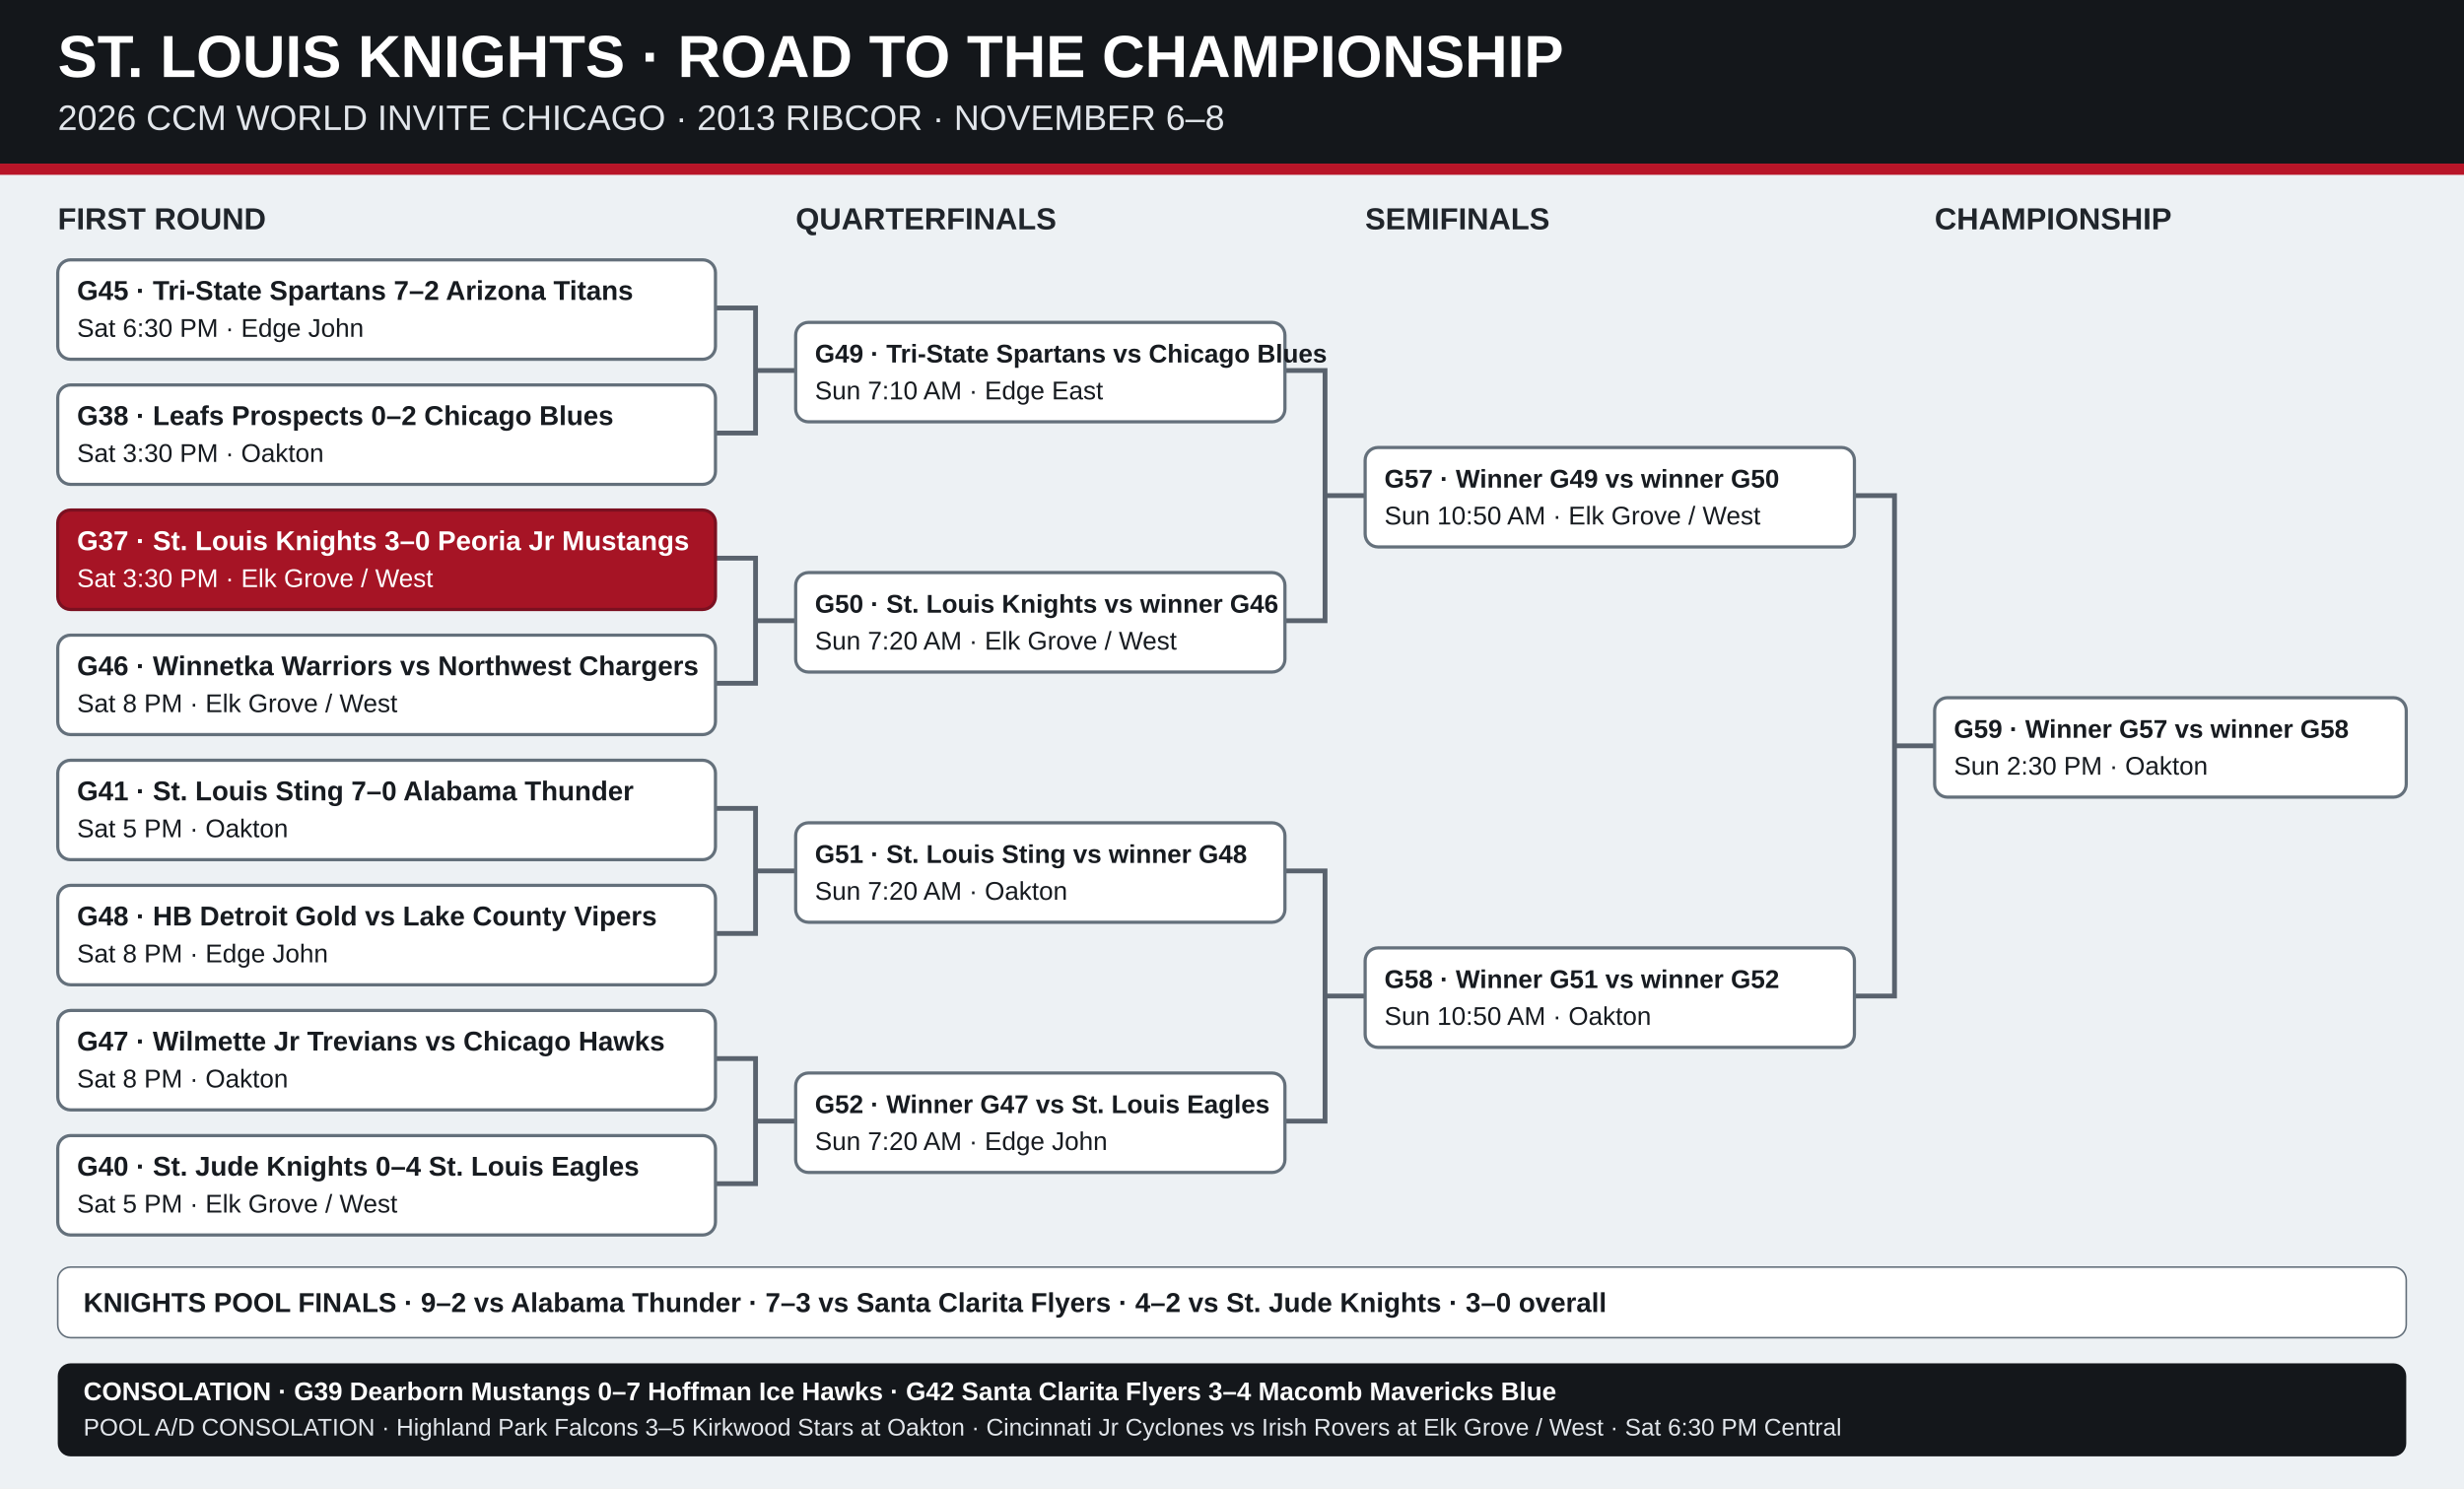
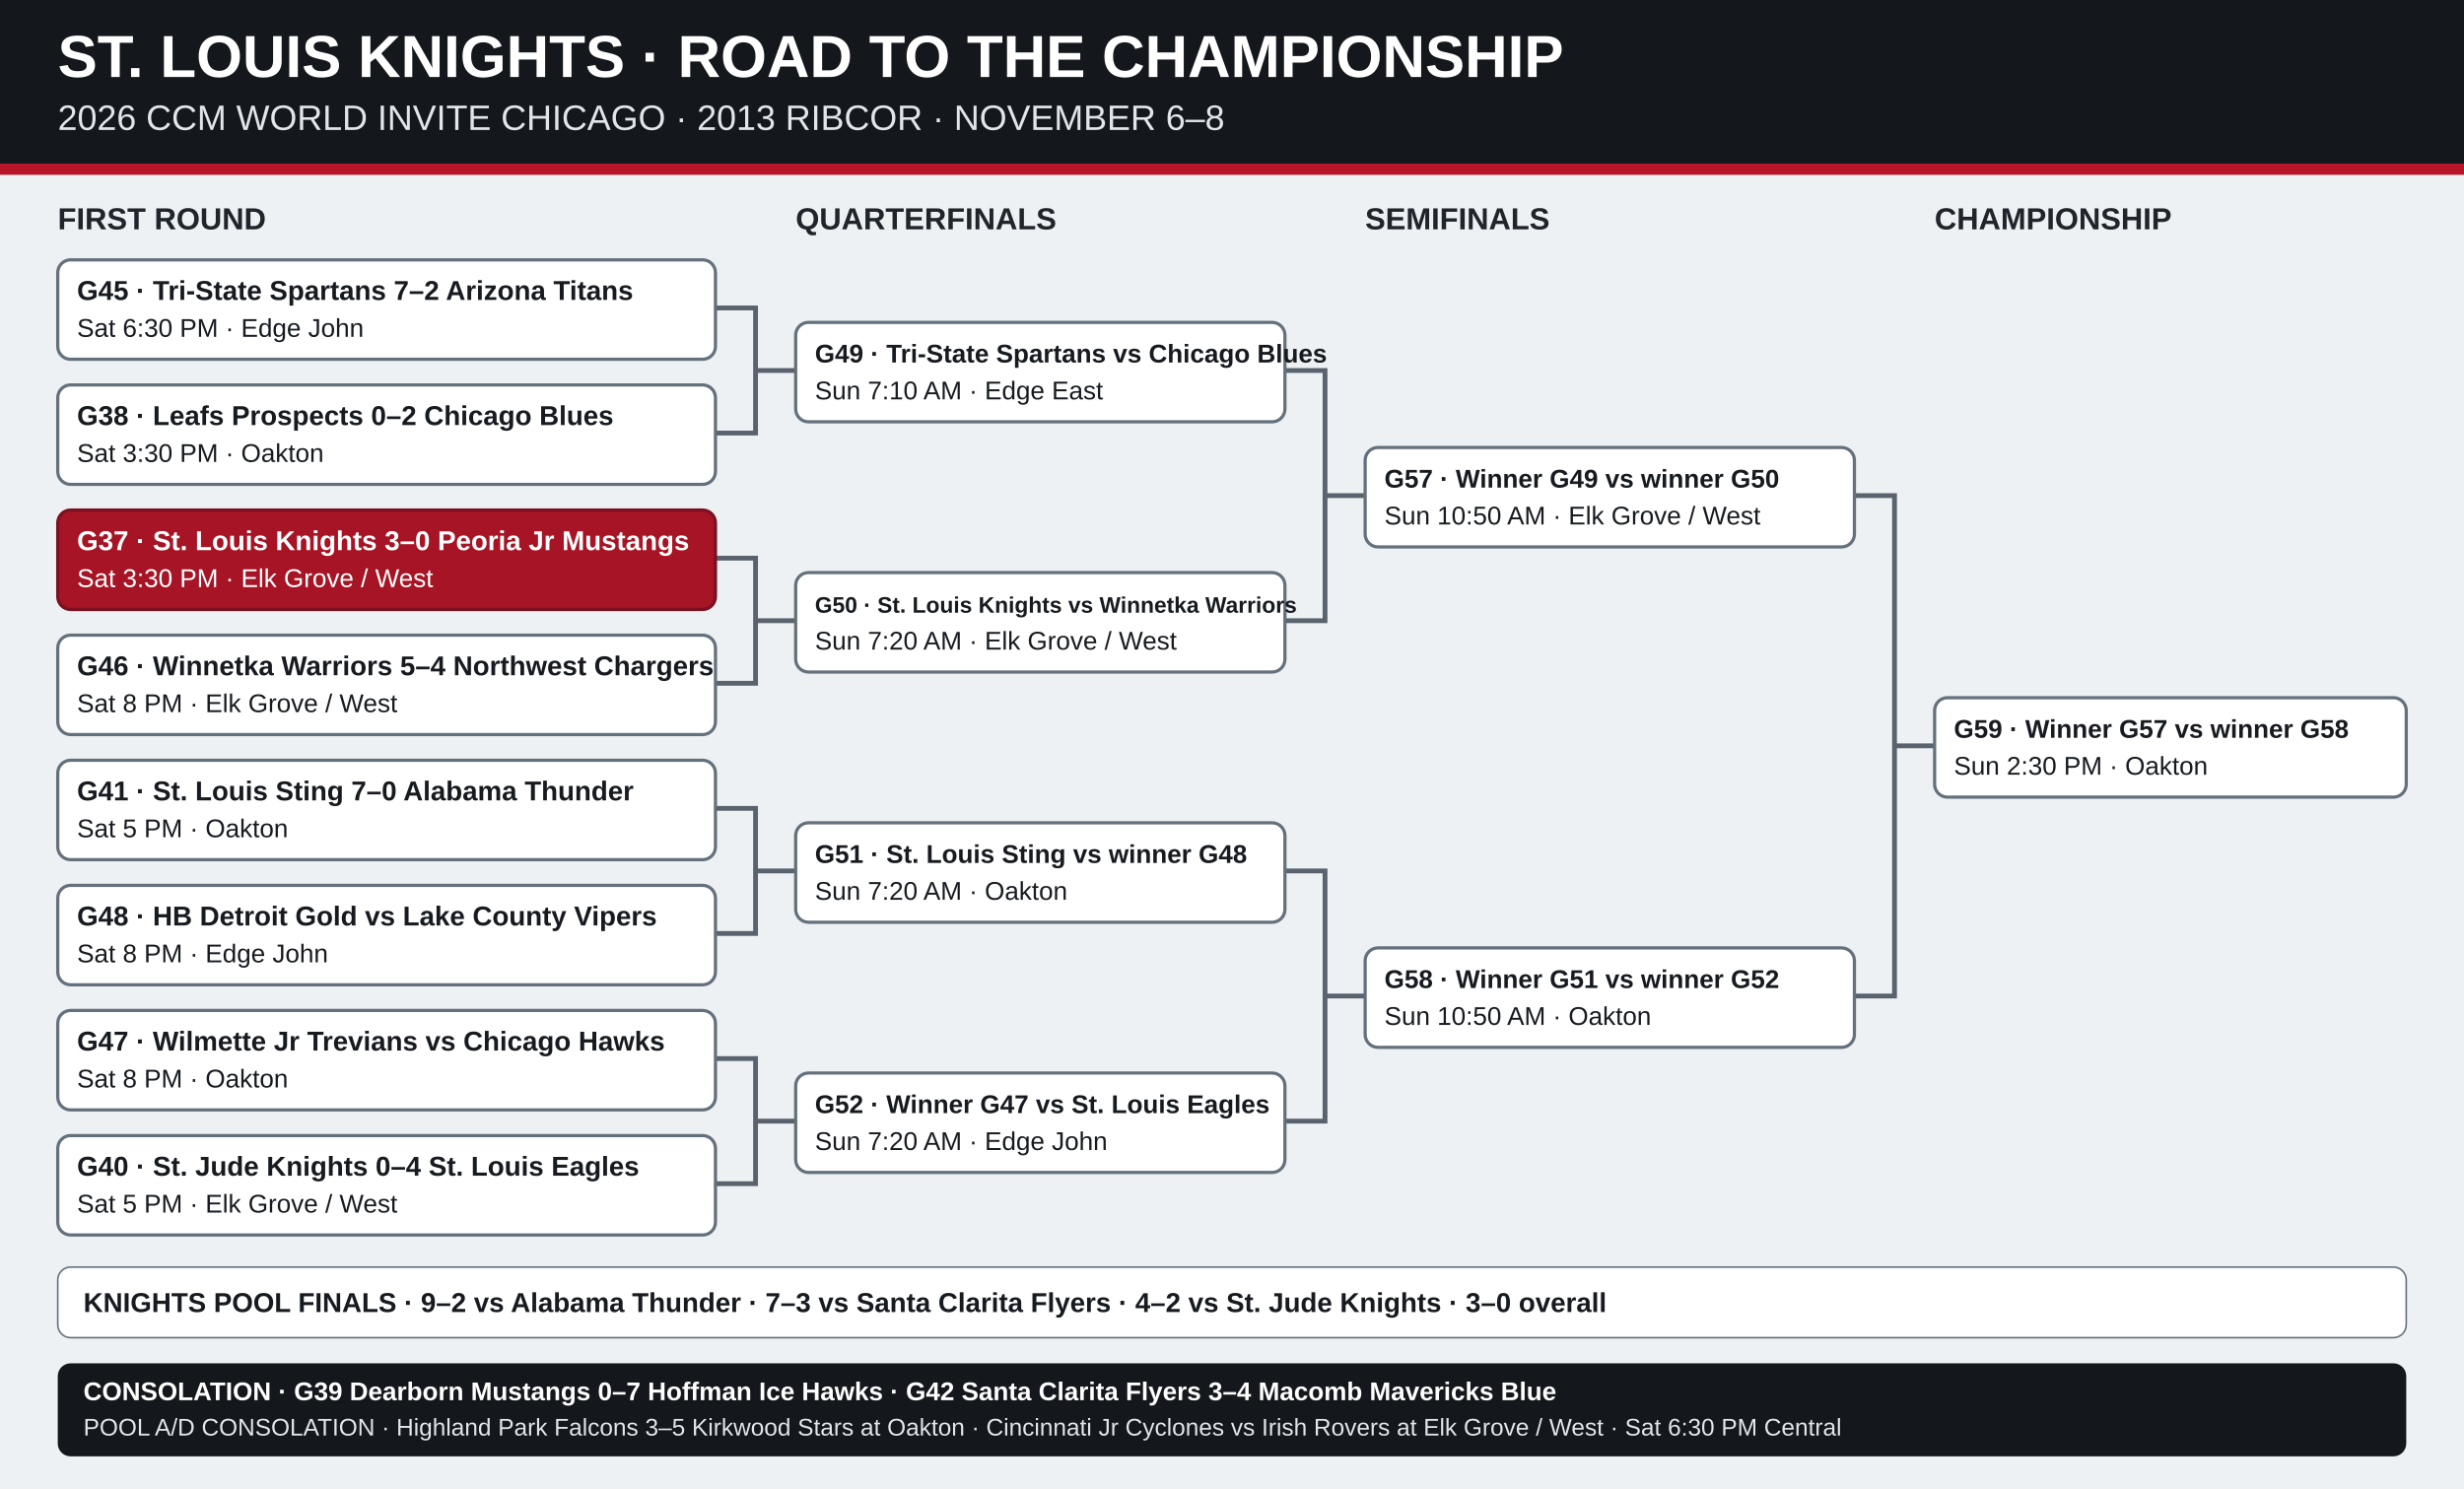
<svg xmlns="http://www.w3.org/2000/svg" viewBox="0 0 1536 928" role="img" aria-labelledby="title desc">
  <rect width="1536" height="928" fill="#edf1f4" />
  <path d="M0 0H1536V102H0Z" fill="#14171b" />
  <path d="M0 102H1536V109H0Z" fill="#b81528" />
  <g font-family="Arial, sans-serif">
    <text x="36" y="48" fill="#fff" font-size="37" font-weight="700">ST. LOUIS KNIGHTS · ROAD TO THE CHAMPIONSHIP</text>
    <text x="36" y="81" fill="#e2e6eb" font-size="22">2026 CCM WORLD INVITE CHICAGO · 2013 RIBCOR · NOVEMBER 6–8</text>
    <path d="M446 192H471V270H446M471 231H496" fill="none" stroke="#59626d" stroke-width="3" />
    <path d="M446 348H471V426H446M471 387H496" fill="none" stroke="#59626d" stroke-width="3" />
    <path d="M446 504H471V582H446M471 543H496" fill="none" stroke="#59626d" stroke-width="3" />
    <path d="M446 660H471V738H446M471 699H496" fill="none" stroke="#59626d" stroke-width="3" />
    <path d="M801 231H826V387H801M826 309H851" fill="none" stroke="#59626d" stroke-width="3" />
    <path d="M801 543H826V699H801M826 621H851" fill="none" stroke="#59626d" stroke-width="3" />
    <path d="M1156 309H1181V621H1156M1181 465H1206" fill="none" stroke="#59626d" stroke-width="3" />
    <text x="36" y="143" fill="#20252b" font-size="19" font-weight="700">FIRST ROUND</text>
    <rect x="36" y="162" width="410" height="62" rx="8" fill="#fff" stroke="#64707b" stroke-width="2" />
    <text x="48" y="187" fill="#171b20" font-size="17" font-weight="700">G45 · Tri-State Spartans 7–2 Arizona Titans</text>
    <text x="48" y="210" fill="#171b20" font-size="16">Sat 6:30 PM · Edge John</text>
    <rect x="36" y="240" width="410" height="62" rx="8" fill="#fff" stroke="#64707b" stroke-width="2" />
    <text x="48" y="265" fill="#171b20" font-size="17" font-weight="700">G38 · Leafs Prospects 0–2 Chicago Blues</text>
    <text x="48" y="288" fill="#171b20" font-size="16">Sat 3:30 PM · Oakton</text>
    <rect x="36" y="318" width="410" height="62" rx="8" fill="#a61425" stroke="#7b1020" stroke-width="2" />
    <text x="48" y="343" fill="#fff" font-size="17" font-weight="700">G37 · St. Louis Knights 3–0 Peoria Jr Mustangs</text>
    <text x="48" y="366" fill="#fff" font-size="16">Sat 3:30 PM · Elk Grove / West</text>
    <rect x="36" y="396" width="410" height="62" rx="8" fill="#fff" stroke="#64707b" stroke-width="2" />
-     <text x="48" y="421" fill="#171b20" font-size="17" font-weight="700">G46 · Winnetka Warriors vs Northwest Chargers</text>
+     <text x="48" y="421" fill="#171b20" font-size="17" font-weight="700">G46 · Winnetka Warriors 5–4 Northwest Chargers</text>
    <text x="48" y="444" fill="#171b20" font-size="16">Sat 8 PM · Elk Grove / West</text>
    <rect x="36" y="474" width="410" height="62" rx="8" fill="#fff" stroke="#64707b" stroke-width="2" />
    <text x="48" y="499" fill="#171b20" font-size="17" font-weight="700">G41 · St. Louis Sting 7–0 Alabama Thunder</text>
    <text x="48" y="522" fill="#171b20" font-size="16">Sat 5 PM · Oakton</text>
    <rect x="36" y="552" width="410" height="62" rx="8" fill="#fff" stroke="#64707b" stroke-width="2" />
    <text x="48" y="577" fill="#171b20" font-size="17" font-weight="700">G48 · HB Detroit Gold vs Lake County Vipers</text>
    <text x="48" y="600" fill="#171b20" font-size="16">Sat 8 PM · Edge John</text>
    <rect x="36" y="630" width="410" height="62" rx="8" fill="#fff" stroke="#64707b" stroke-width="2" />
    <text x="48" y="655" fill="#171b20" font-size="17" font-weight="700">G47 · Wilmette Jr Trevians vs Chicago Hawks</text>
    <text x="48" y="678" fill="#171b20" font-size="16">Sat 8 PM · Oakton</text>
    <rect x="36" y="708" width="410" height="62" rx="8" fill="#fff" stroke="#64707b" stroke-width="2" />
    <text x="48" y="733" fill="#171b20" font-size="17" font-weight="700">G40 · St. Jude Knights 0–4 St. Louis Eagles</text>
    <text x="48" y="756" fill="#171b20" font-size="16">Sat 5 PM · Elk Grove / West</text>
    <text x="496" y="143" fill="#20252b" font-size="19" font-weight="700">QUARTERFINALS</text>
    <rect x="496" y="201" width="305" height="62" rx="8" fill="#fff" stroke="#64707b" stroke-width="2" />
    <text x="508" y="226" fill="#171b20" font-size="16" font-weight="700">G49 · Tri-State Spartans vs Chicago Blues</text>
    <text x="508" y="249" fill="#171b20" font-size="16">Sun 7:10 AM · Edge East</text>
    <rect x="496" y="357" width="305" height="62" rx="8" fill="#fff" stroke="#64707b" stroke-width="2" />
-     <text x="508" y="382" fill="#171b20" font-size="16" font-weight="700">G50 · St. Louis Knights vs winner G46</text>
+     <text x="508" y="382" fill="#171b20" font-size="14" font-weight="700">G50 · St. Louis Knights vs Winnetka Warriors</text>
    <text x="508" y="405" fill="#171b20" font-size="16">Sun 7:20 AM · Elk Grove / West</text>
    <rect x="496" y="513" width="305" height="62" rx="8" fill="#fff" stroke="#64707b" stroke-width="2" />
    <text x="508" y="538" fill="#171b20" font-size="16" font-weight="700">G51 · St. Louis Sting vs winner G48</text>
    <text x="508" y="561" fill="#171b20" font-size="16">Sun 7:20 AM · Oakton</text>
    <rect x="496" y="669" width="305" height="62" rx="8" fill="#fff" stroke="#64707b" stroke-width="2" />
    <text x="508" y="694" fill="#171b20" font-size="16" font-weight="700">G52 · Winner G47 vs St. Louis Eagles</text>
    <text x="508" y="717" fill="#171b20" font-size="16">Sun 7:20 AM · Edge John</text>
    <text x="851" y="143" fill="#20252b" font-size="19" font-weight="700">SEMIFINALS</text>
    <rect x="851" y="279" width="305" height="62" rx="8" fill="#fff" stroke="#64707b" stroke-width="2" />
    <text x="863" y="304" fill="#171b20" font-size="16" font-weight="700">G57 · Winner G49 vs winner G50</text>
    <text x="863" y="327" fill="#171b20" font-size="16">Sun 10:50 AM · Elk Grove / West</text>
    <rect x="851" y="591" width="305" height="62" rx="8" fill="#fff" stroke="#64707b" stroke-width="2" />
    <text x="863" y="616" fill="#171b20" font-size="16" font-weight="700">G58 · Winner G51 vs winner G52</text>
    <text x="863" y="639" fill="#171b20" font-size="16">Sun 10:50 AM · Oakton</text>
    <text x="1206" y="143" fill="#20252b" font-size="19" font-weight="700">CHAMPIONSHIP</text>
    <rect x="1206" y="435" width="294" height="62" rx="8" fill="#fff" stroke="#64707b" stroke-width="2" />
    <text x="1218" y="460" fill="#171b20" font-size="16" font-weight="700">G59 · Winner G57 vs winner G58</text>
    <text x="1218" y="483" fill="#171b20" font-size="16">Sun 2:30 PM · Oakton</text>
    <rect x="36" y="790" width="1464" height="44" rx="8" fill="#fff" stroke="#64707b" />
    <text x="52" y="818" fill="#171b20" font-size="17" font-weight="700">KNIGHTS POOL FINALS · 9–2 vs Alabama Thunder · 7–3 vs Santa Clarita Flyers · 4–2 vs St. Jude Knights · 3–0 overall</text>
    <rect x="36" y="850" width="1464" height="58" rx="8" fill="#14171b" />
    <text x="52" y="873" fill="#fff" font-size="16" font-weight="700">CONSOLATION · G39 Dearborn Mustangs 0–7 Hoffman Ice Hawks · G42 Santa Clarita Flyers 3–4 Macomb Mavericks Blue</text>
    <text x="52" y="895" fill="#e2e6eb" font-size="15">POOL A/D CONSOLATION · Highland Park Falcons 3–5 Kirkwood Stars at Oakton · Cincinnati Jr Cyclones vs Irish Rovers at Elk Grove / West · Sat 6:30 PM Central</text>
  </g>
</svg>
